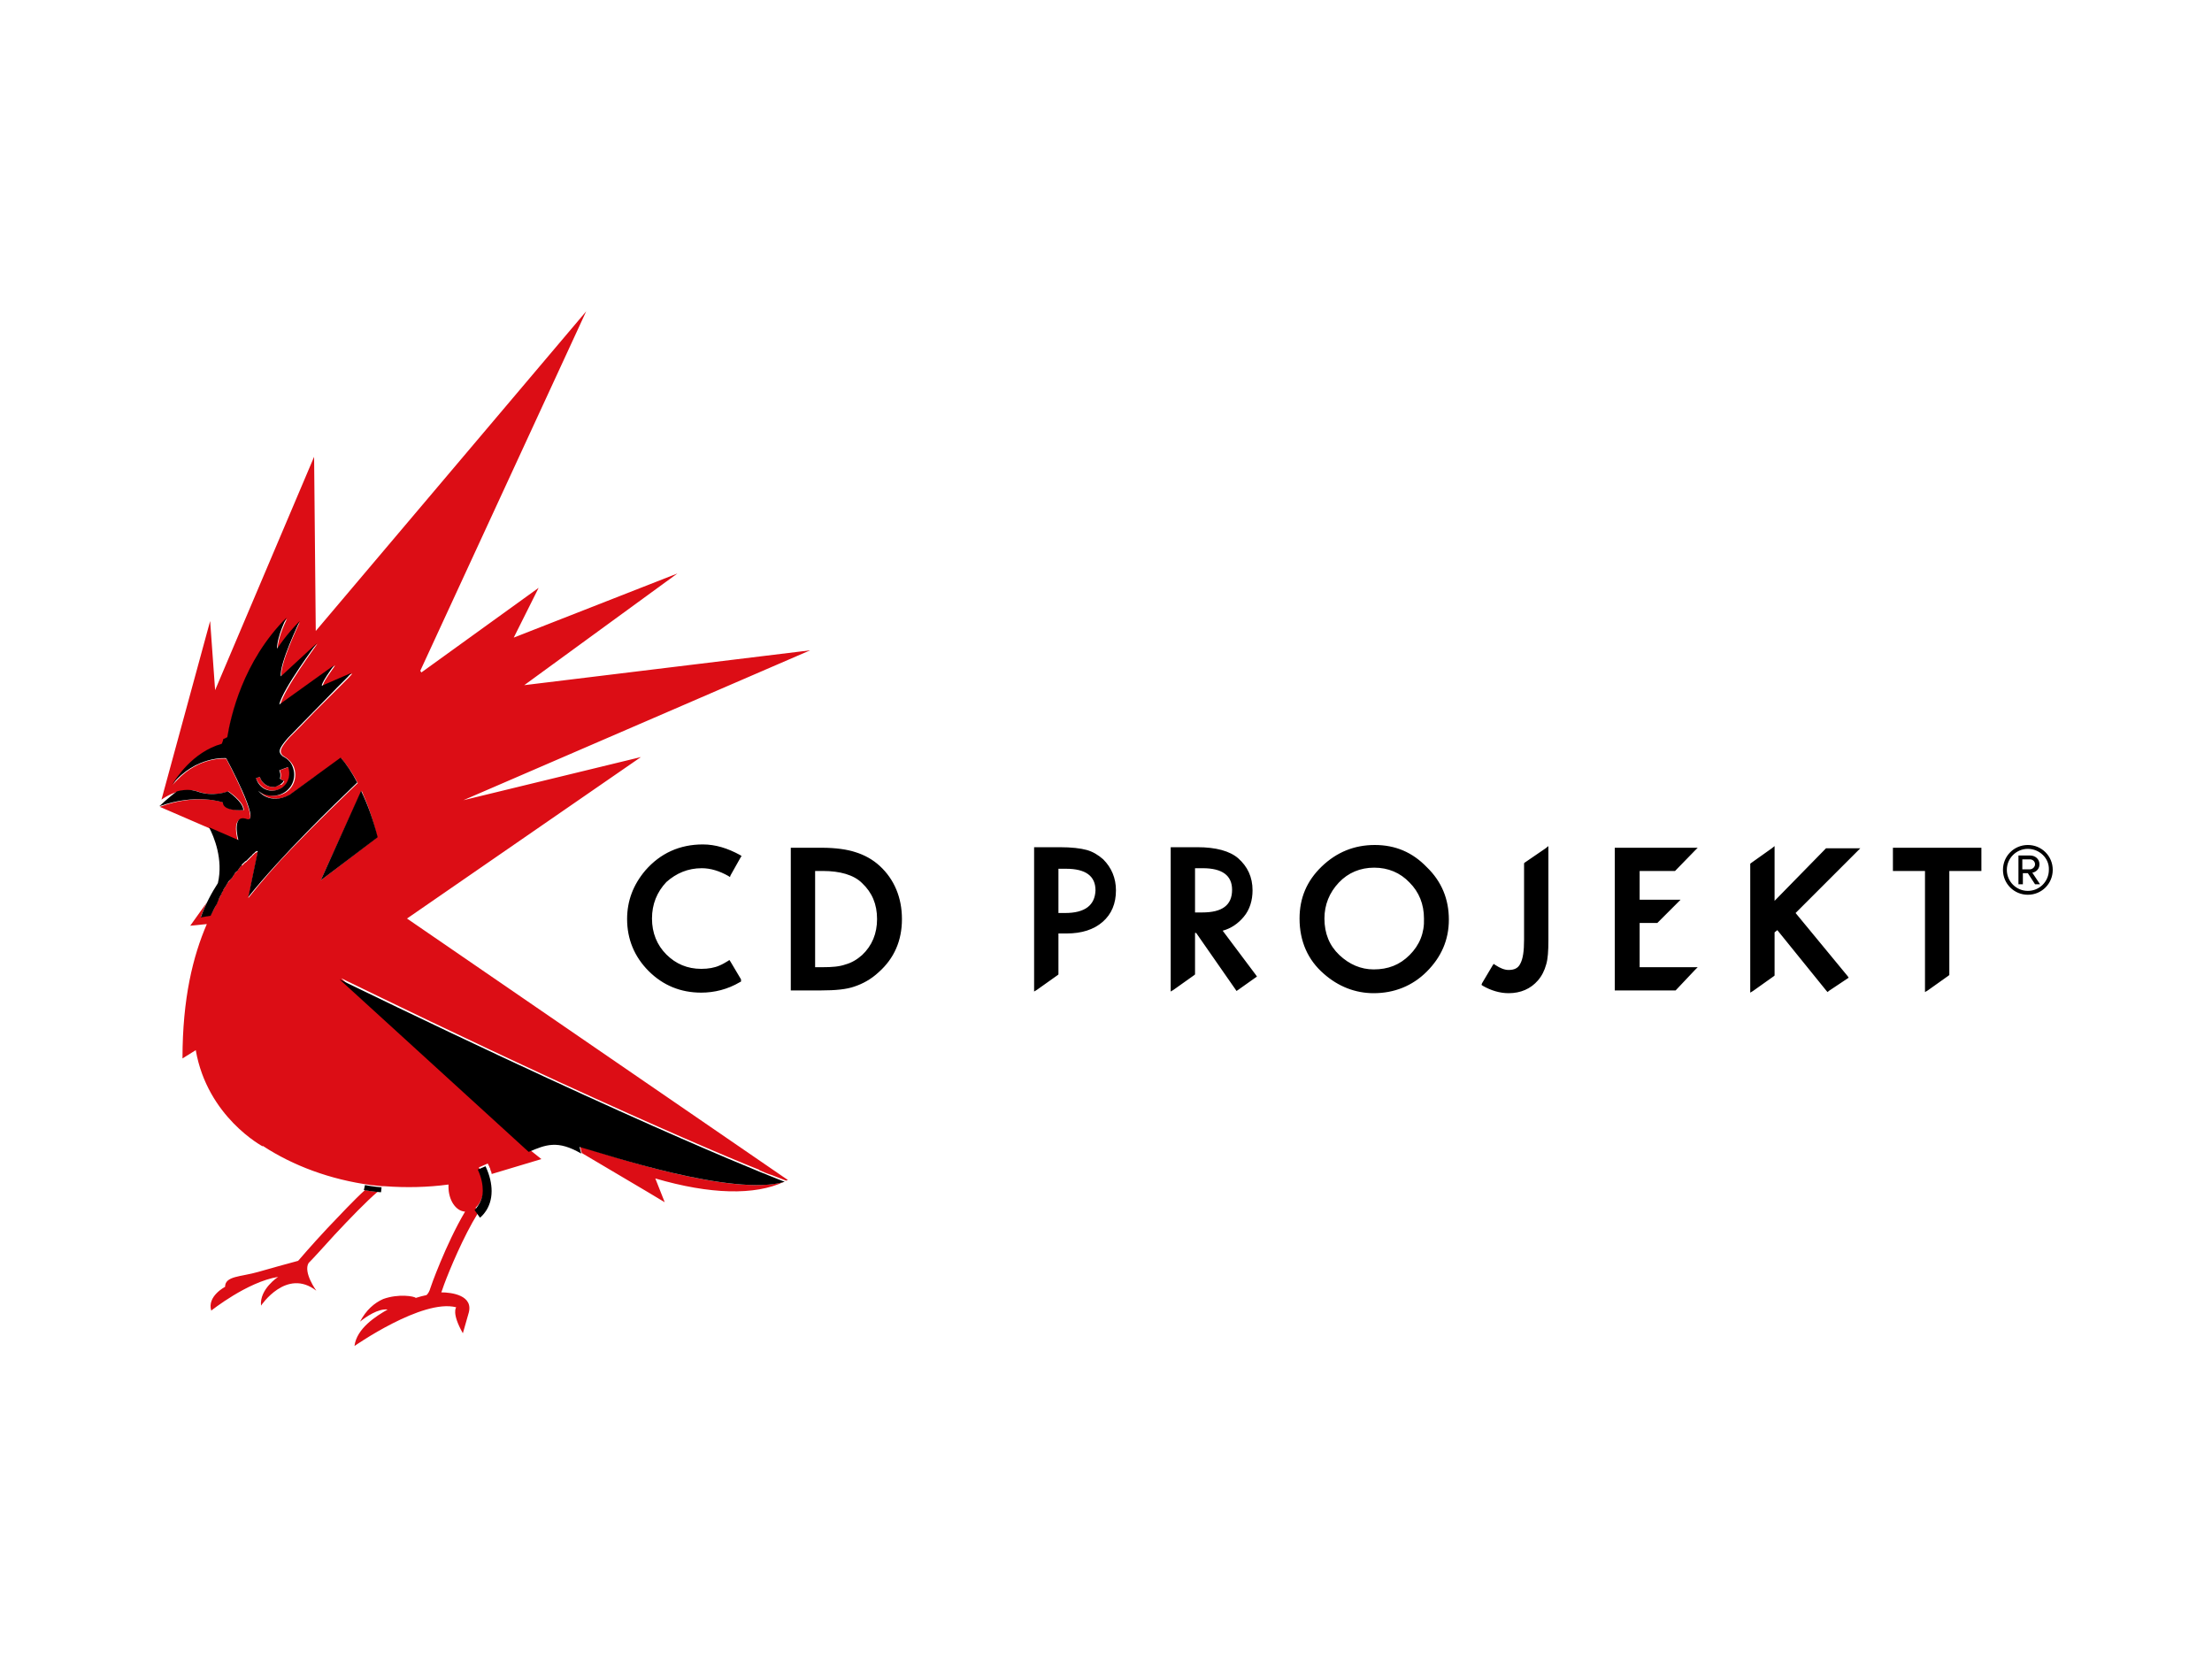
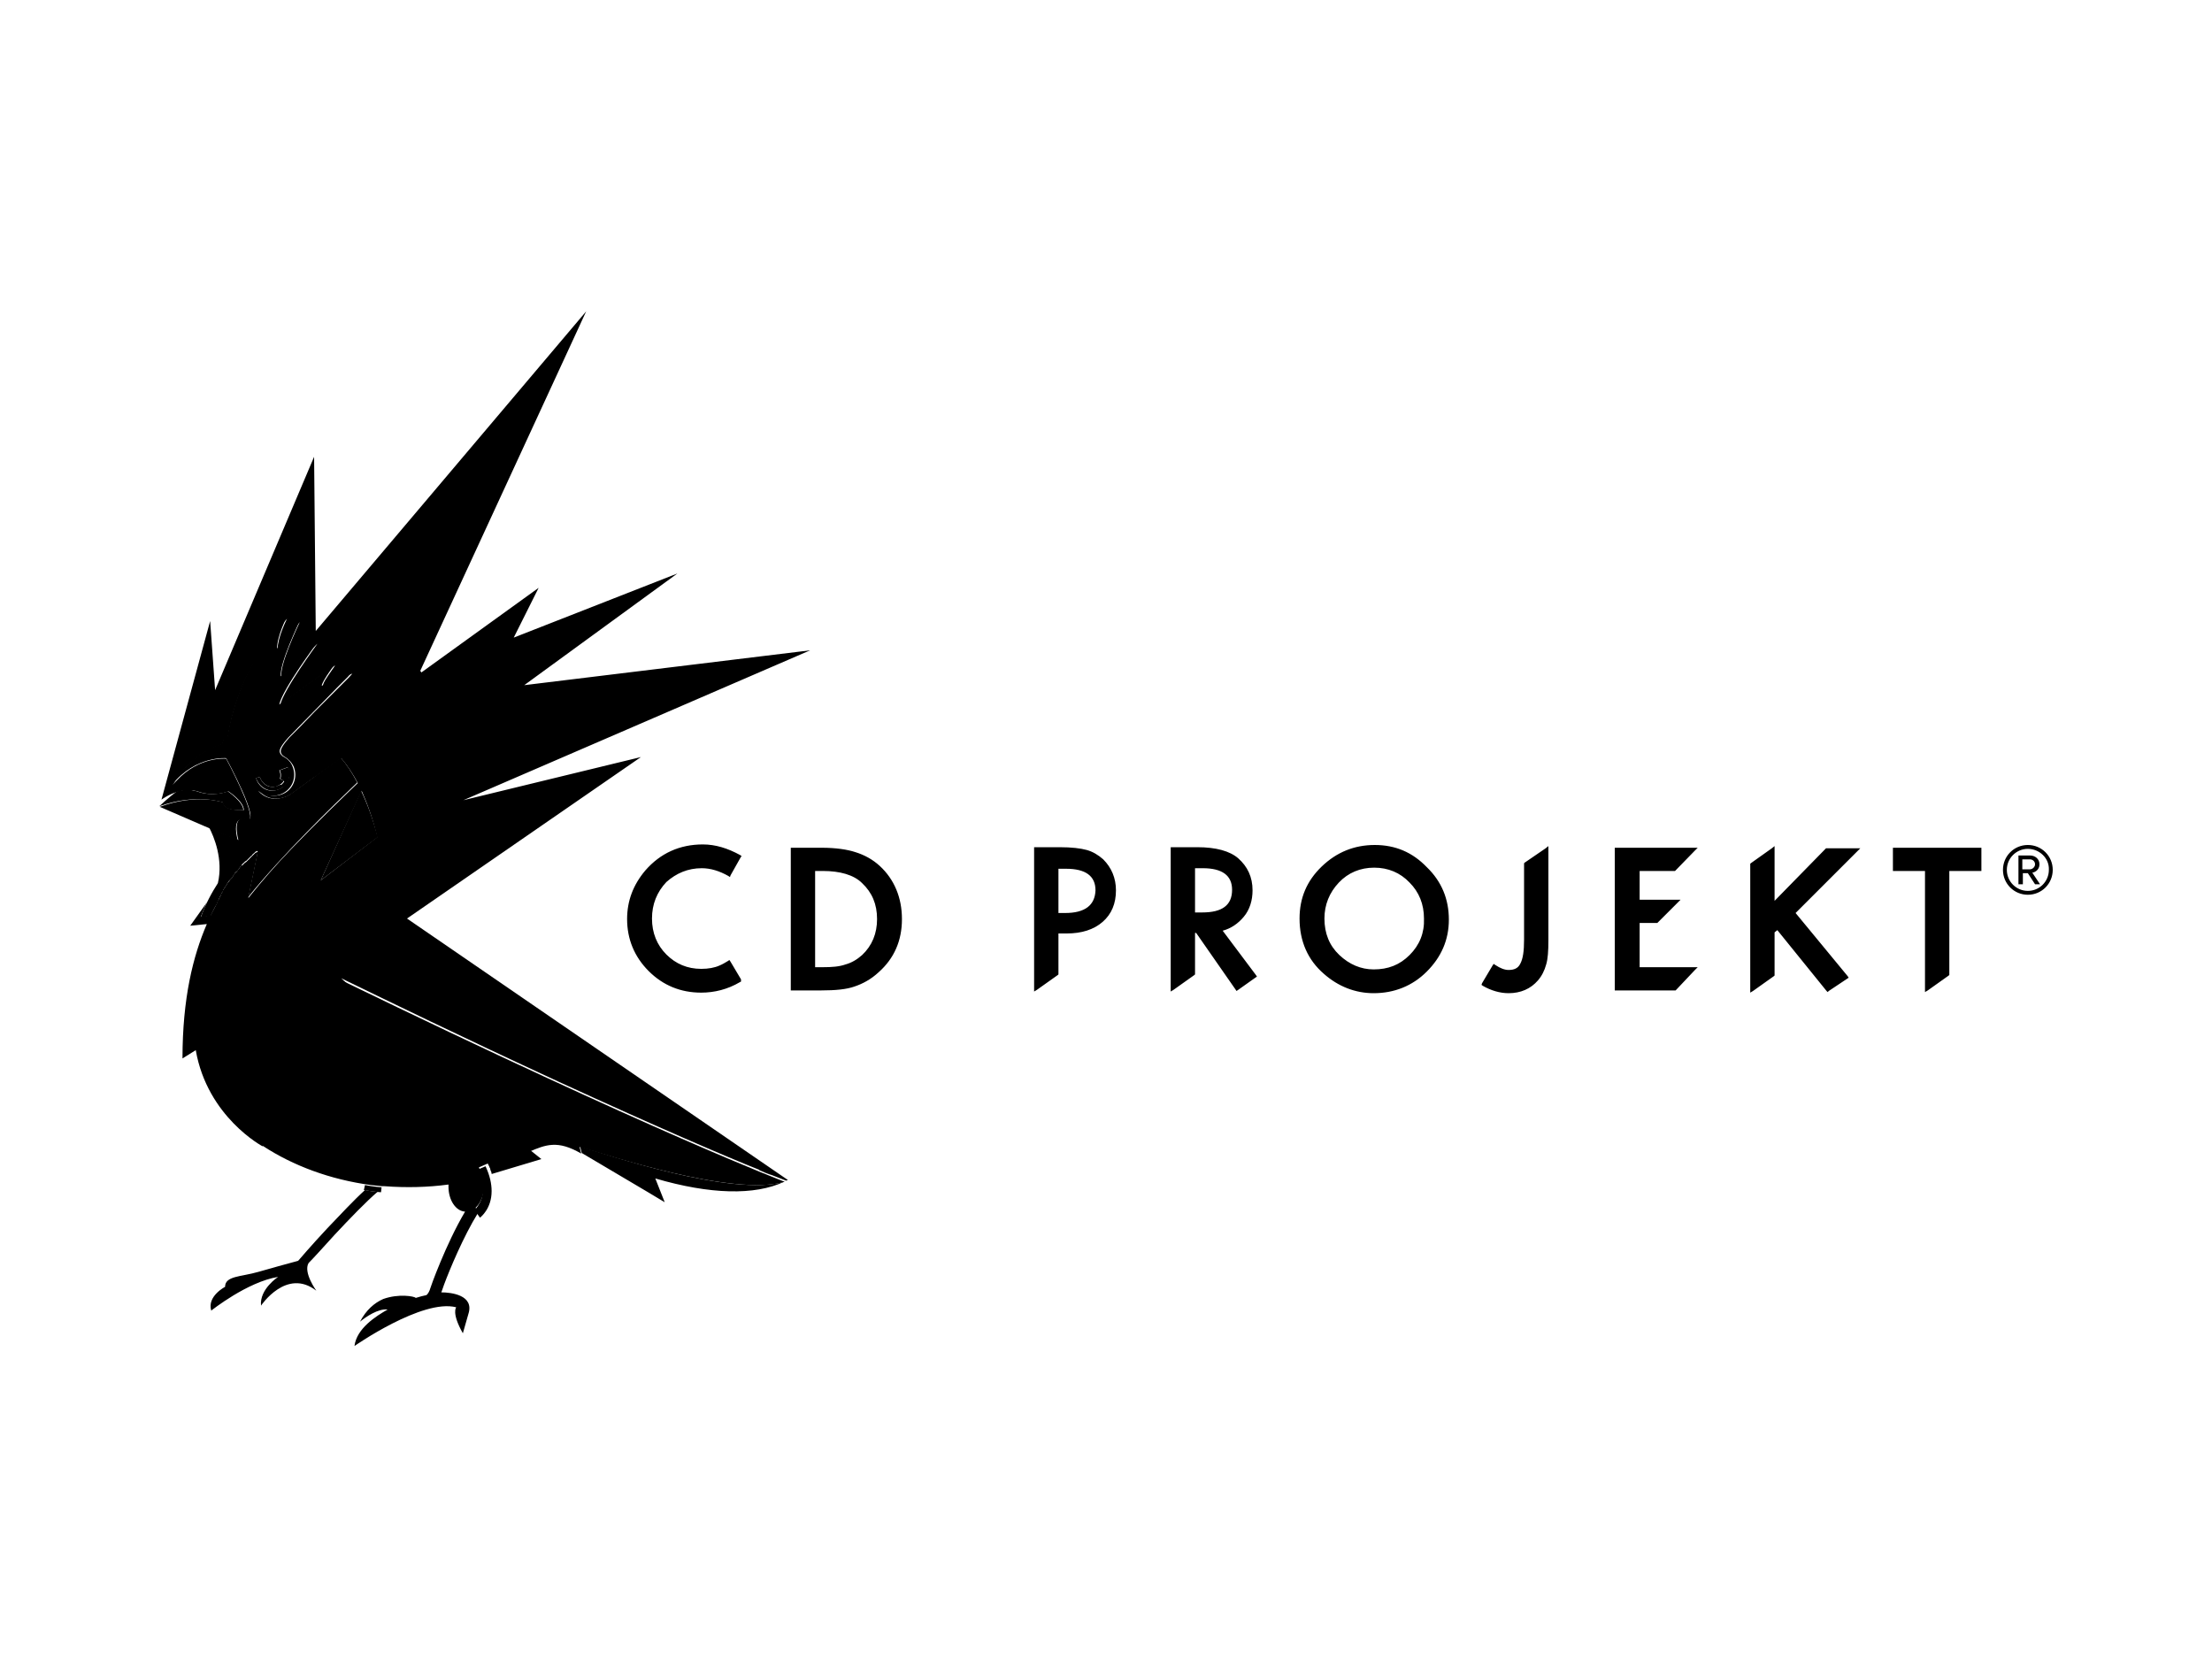
<svg xmlns="http://www.w3.org/2000/svg" version="1.1" id="logosvg.com" x="0px" y="0px" viewBox="0 0 400 300" style="enable-background:new 0 0 400 300;" xml:space="preserve">
  <style type="text/css">
	.st0{fill:#DC0D15;}
</style>
-   <path id="red" class="st0" d="M60.5,223.3c2.7-2.9,5.9-6.2,7.8-7.8c-0.5,0-1.4-0.1-2.3-0.3c-2,1.8-4.5,4.5-6.8,6.9  c-2.9,3.1-5.2,5.8-5.2,5.8c0,0-0.1,0.1-0.1,0.1c-1.9,0.5-5.1,1.4-7.2,2c-3.1,0.9-6,0.7-6,2.7c0,0-3.3,1.7-2.5,4.3  c0,0,6.5-5.2,12.1-6.1c0,0-3.4,2.2-3.1,5.2c0,0,4.6-6.9,10-2.7c0,0-2.4-3.3-1.4-5C56.7,227.5,58.5,225.5,60.5,223.3 M50.2,142.1  c-0.3,0.1-0.6,0.2-0.9,0.2c-1,0-1.8-0.6-2.2-1.5c0-0.1-0.1-0.2-0.1-0.3l-0.7,0.2c0.6,1.7,2.4,2.7,4,2.1c0.4-0.1,0.8-0.4,1.1-0.6  c0.9-0.8,1.2-2.2,0.8-3.5l-1.6,0.6c0.1,0.2,0.2,0.5,0.2,0.8c0,0.2,0,0.5-0.1,0.7l0.7,0.5c-0.1,0.2-0.3,0.4-0.5,0.6  C50.6,141.9,50.4,142,50.2,142.1 M115.9,136.9l-32.1,7.8v0l0,0l62.7-27.1l-51.7,6.3l27.7-20.2l-29.6,11.6l4.5-9l-21.2,15.3l-0.2-0.3  l30-65l-48.9,57.8l-0.3-31.5l-17.9,42.2L38,112.3l-8.8,32.3l0,0v0c0,0,1.2-0.9,2.8-1.4c0.1,0,0.3-0.1,0.4-0.1c0,0,0,0,0.1,0  c0.1,0,0.3-0.1,0.4-0.1c0,0,0,0,0.1,0c0.1,0,0.3,0,0.4-0.1v0c0.1,0,0.3,0,0.4,0h0.1c0.1,0,0.3,0,0.4,0c0,0,0,0,0,0  c0.1,0,0.2,0,0.4,0c0,0,0,0,0.1,0c0.1,0,0.3,0,0.4,0.1c0,0,0.1,0,0.1,0c0.1,0,0.3,0.1,0.4,0.1c3,1.1,5.6,0,5.6,0s2.8,1.8,2.8,3.4h0  v0c0,0-3.7,0.2-3.7-1.4c0,0-4.8-1.7-11.5,0.8l14.1,6.1c0-0.1-0.8-2.7,0.1-3.6c0.3-0.3,0.7-0.4,1.4-0.2c0.3,0.1,0.4,0.1,0.6,0  c1.1-1.1-4.2-11-4.2-11s-4.8-0.5-8.9,3.9c-0.3,0.3-0.6,0.6-0.8,0.9v0v0c0.4-0.7,1.8-2.9,4-4.7c1.3-1.1,3-2.1,5-2.7  c0.5-1.3-0.1-0.5,1-1.2c0,0,0,0,0,0c0.5-3.5,2.5-12.4,9.3-20c0.5-0.5,0.9-1,1.4-1.5c0,0-1.7,3.3-1.7,5.5c0-0.1,1.8-2.6,4.1-5v0  c0,0,0,0-0.1,0.1c-0.4,0.9-3.7,7.8-3.3,9.9c0,0,0,0,0,0l6.5-6c0,0,0,0,0,0c-0.2,0.3-6.1,8.3-6.7,11v0l9.9-7.1l0,0  c0,0.1-1.2,1.7-1.8,2.7c-0.4,0.7-0.4,0.9-0.4,1l0,0.1l5.3-2.3c0,0-0.2,0.3-0.6,0.7l-2,2l-0.5,0.5l-3.6,3.6l-0.1,0.1l-2.7,2.8  l-1.8,1.8c0,0-1.4,1.5-1.6,2.3c-0.2,0.8,0.6,1.2,0.6,1.2h0c0.7,0.4,1.3,1,1.7,1.8c0.2,0.5,0.3,1,0.3,1.5c0,1-0.4,2-1.1,2.7  c-0.7,0.7-1.7,1.1-2.8,1.1c-1,0-1.9-0.4-2.6-0.9c0.1,0.2,2.1,2.6,5.6,0.7l4.4-3.2l0.2-0.1l4.6-3.3c1.1,1.3,2.1,2.8,3,4.5  c-2.7,2.6-7.3,7-12,11.9c-2.8,2.9-5.5,6-7.8,8.9l1.6-7.7l0.1-0.6c0,0,0,0,0,0c0,0,0,0,0,0c0,0,0,0,0,0c0,0,0,0,0,0c0,0,0,0,0,0  c0,0,0,0-0.1,0c0,0,0,0,0,0c0,0,0,0-0.1,0c0,0,0,0-0.1,0.1c0,0,0,0-0.1,0c0,0,0,0-0.1,0.1c0,0,0,0.1-0.1,0.1c0,0-0.1,0.1-0.1,0.1  c0,0-0.1,0.1-0.1,0.1c0,0-0.1,0.1-0.1,0.1c0,0-0.1,0.1-0.1,0.1c0,0-0.1,0-0.1,0.1c0,0-0.1,0.1-0.1,0.1c0,0-0.1,0.1-0.1,0.1  c0,0-0.1,0.1-0.1,0.1c0,0-0.1,0.1-0.1,0.1c0,0.1-0.1,0.1-0.1,0.1c0,0-0.1,0.1-0.1,0.1c0,0-0.1,0.1-0.1,0.1c0,0,0,0,0,0  c0,0-0.1,0.1-0.2,0.2c0,0-0.1,0.1-0.1,0.1c-0.1,0-0.1,0.1-0.2,0.1c0,0-0.1,0.1-0.1,0.1c0,0.1-0.1,0.1-0.1,0.1c0,0,0,0-0.1,0.1  c0,0,0,0,0,0c0,0-0.1,0.1-0.1,0.1c0,0.1-0.1,0.1-0.1,0.1c0,0,0,0,0,0c0,0,0,0-0.1,0c0,0-0.1,0.1-0.1,0.1c-0.1,0.1-0.1,0.1-0.2,0.2  c0,0.1-0.1,0.1-0.1,0.2c-0.1,0.1-0.1,0.1-0.2,0.2c-0.1,0.1-0.1,0.1-0.1,0.2c-0.1,0.1-0.1,0.1-0.2,0.2c0,0.1-0.1,0.1-0.2,0.2  c-0.1,0.1-0.1,0.1-0.2,0.2c-0.1,0-0.1,0.1-0.1,0.2c-0.1,0.1-0.1,0.2-0.2,0.3c-0.1,0.1-0.1,0.1-0.1,0.2c-0.1,0.1-0.2,0.2-0.3,0.3  c0,0-0.1,0.1-0.1,0.1c-0.1,0.2-0.2,0.3-0.4,0.5l0,0c-0.1,0.2-0.2,0.3-0.3,0.5c0,0-0.1,0.1-0.1,0.2c-0.1,0.1-0.2,0.3-0.3,0.4  c0,0.1-0.1,0.1-0.1,0.2c-0.1,0.1-0.2,0.2-0.2,0.4c0,0.1-0.1,0.1-0.1,0.2c-0.1,0.1-0.2,0.3-0.2,0.4c0,0.1-0.1,0.2-0.1,0.2  c-0.1,0.1-0.1,0.3-0.2,0.4c0,0.1-0.1,0.2-0.1,0.2c-0.1,0.2-0.2,0.3-0.2,0.4c0,0.1-0.1,0.2-0.1,0.3c-0.4,0.7-0.7,1.4-1.1,2.1v0  l-1.8,0.3c0.4-0.9,0.7-1.8,1.1-2.6l-3,4.2l3-0.3c-2.5,5.8-4.4,13.4-4.4,24.3l2.4-1.5c2.1,12.1,12.1,17.4,12.1,17.4l0-0.1  c5.5,3.6,12.2,6.1,19.6,7.1c1,0.1,1.9,0.2,2,0.2c0,0,0,0,0,0c0.1,0,0.3,0,0.4,0c4,0.3,7.9,0.2,11.6-0.3c0,0.1,0,0.3,0,0.4  c0,2.4,1.3,4.4,3,4.5c-3.5,5.9-6.3,13.8-6.3,13.9c-0.1,0.4-0.4,1-0.7,1.2c-0.9,0.2-0.9,0.2-1.9,0.5l0,0c-0.3-0.3-3.1-0.8-5.9,0.2  c0,0,0,0,0,0c-1.6,0.7-3.1,2-4.2,4.1c1.1-0.9,3.3-2.4,5-2.2c-2.1,1.2-5.6,3.4-6,6.6c0,0,12.3-8.6,18.4-7c0,0-0.9,1,1.2,4.7l1-3.5  c1.1-3.4-3.1-3.9-4.9-3.9c0,0,0,0,0,0c0,0,0.2-0.5,0.5-1.4c1-2.7,3.5-8.7,6.1-12.9c0-0.1,0.1-0.2,0.1-0.3l-0.5-0.7  c0,0,0.4-0.4,0.6-0.7c0.4-0.6,0.8-1.5,0.9-2.8c0-1-0.2-2.2-0.9-3.8l1.6-0.7c0.1,0.2,0.2,0.4,0.3,0.6c0,0.1,0,0.1,0.1,0.2  c0,0.1,0.1,0.3,0.1,0.4c0,0.1,0,0.1,0.1,0.2c0,0.1,0.1,0.3,0.1,0.4c0,0,0,0.1,0,0.1l9-2.7l-2-1.6h0l-0.1-0.1l0,0l-34.1-31  c0,0,0,0,0,0l0,0c9.5,4.6,20.5,10,39.3,18.7c18.5,8.5,30.2,13.5,36.2,15.9c0.1,0,0.1,0.1,0.1,0.1h0c0.9,0.4,1.6,0.7,2.3,0.9  c1.3,0.5,2.5,1,2.6,1c0.1-0.1,0.2-0.1,0.3-0.1l-68.9-47.3L115.9,136.9z M68.2,151.4L68.2,151.4L58,159.2l7.4-16.2v0  C66.5,145.5,67.5,148.3,68.2,151.4L68.2,151.4z M104.9,207.3l0.3,1.2h0l12,7.1l3,1.8l-1.7-4.3c9.9,2.9,18,3.1,23.3,0.6c0,0,0,0,0,0  C132.5,216.5,109.4,208.7,104.9,207.3" />
+   <path id="red" className="st0" d="M60.5,223.3c2.7-2.9,5.9-6.2,7.8-7.8c-0.5,0-1.4-0.1-2.3-0.3c-2,1.8-4.5,4.5-6.8,6.9  c-2.9,3.1-5.2,5.8-5.2,5.8c0,0-0.1,0.1-0.1,0.1c-1.9,0.5-5.1,1.4-7.2,2c-3.1,0.9-6,0.7-6,2.7c0,0-3.3,1.7-2.5,4.3  c0,0,6.5-5.2,12.1-6.1c0,0-3.4,2.2-3.1,5.2c0,0,4.6-6.9,10-2.7c0,0-2.4-3.3-1.4-5C56.7,227.5,58.5,225.5,60.5,223.3 M50.2,142.1  c-0.3,0.1-0.6,0.2-0.9,0.2c-1,0-1.8-0.6-2.2-1.5c0-0.1-0.1-0.2-0.1-0.3l-0.7,0.2c0.6,1.7,2.4,2.7,4,2.1c0.4-0.1,0.8-0.4,1.1-0.6  c0.9-0.8,1.2-2.2,0.8-3.5l-1.6,0.6c0.1,0.2,0.2,0.5,0.2,0.8c0,0.2,0,0.5-0.1,0.7l0.7,0.5c-0.1,0.2-0.3,0.4-0.5,0.6  C50.6,141.9,50.4,142,50.2,142.1 M115.9,136.9l-32.1,7.8v0l0,0l62.7-27.1l-51.7,6.3l27.7-20.2l-29.6,11.6l4.5-9l-21.2,15.3l-0.2-0.3  l30-65l-48.9,57.8l-0.3-31.5l-17.9,42.2L38,112.3l-8.8,32.3l0,0v0c0,0,1.2-0.9,2.8-1.4c0.1,0,0.3-0.1,0.4-0.1c0,0,0,0,0.1,0  c0.1,0,0.3-0.1,0.4-0.1c0,0,0,0,0.1,0c0.1,0,0.3,0,0.4-0.1v0c0.1,0,0.3,0,0.4,0h0.1c0.1,0,0.3,0,0.4,0c0,0,0,0,0,0  c0.1,0,0.2,0,0.4,0c0,0,0,0,0.1,0c0.1,0,0.3,0,0.4,0.1c0,0,0.1,0,0.1,0c0.1,0,0.3,0.1,0.4,0.1c3,1.1,5.6,0,5.6,0s2.8,1.8,2.8,3.4h0  v0c0,0-3.7,0.2-3.7-1.4c0,0-4.8-1.7-11.5,0.8l14.1,6.1c0-0.1-0.8-2.7,0.1-3.6c0.3-0.3,0.7-0.4,1.4-0.2c0.3,0.1,0.4,0.1,0.6,0  c1.1-1.1-4.2-11-4.2-11s-4.8-0.5-8.9,3.9c-0.3,0.3-0.6,0.6-0.8,0.9v0v0c0.4-0.7,1.8-2.9,4-4.7c1.3-1.1,3-2.1,5-2.7  c0.5-1.3-0.1-0.5,1-1.2c0,0,0,0,0,0c0.5-3.5,2.5-12.4,9.3-20c0.5-0.5,0.9-1,1.4-1.5c0,0-1.7,3.3-1.7,5.5c0-0.1,1.8-2.6,4.1-5v0  c0,0,0,0-0.1,0.1c-0.4,0.9-3.7,7.8-3.3,9.9c0,0,0,0,0,0l6.5-6c0,0,0,0,0,0c-0.2,0.3-6.1,8.3-6.7,11v0l9.9-7.1l0,0  c0,0.1-1.2,1.7-1.8,2.7c-0.4,0.7-0.4,0.9-0.4,1l0,0.1l5.3-2.3c0,0-0.2,0.3-0.6,0.7l-2,2l-0.5,0.5l-3.6,3.6l-0.1,0.1l-2.7,2.8  l-1.8,1.8c0,0-1.4,1.5-1.6,2.3c-0.2,0.8,0.6,1.2,0.6,1.2h0c0.7,0.4,1.3,1,1.7,1.8c0.2,0.5,0.3,1,0.3,1.5c0,1-0.4,2-1.1,2.7  c-0.7,0.7-1.7,1.1-2.8,1.1c-1,0-1.9-0.4-2.6-0.9c0.1,0.2,2.1,2.6,5.6,0.7l4.4-3.2l0.2-0.1l4.6-3.3c1.1,1.3,2.1,2.8,3,4.5  c-2.7,2.6-7.3,7-12,11.9c-2.8,2.9-5.5,6-7.8,8.9l1.6-7.7l0.1-0.6c0,0,0,0,0,0c0,0,0,0,0,0c0,0,0,0,0,0c0,0,0,0,0,0c0,0,0,0,0,0  c0,0,0,0-0.1,0c0,0,0,0,0,0c0,0,0,0-0.1,0c0,0,0,0-0.1,0.1c0,0,0,0-0.1,0c0,0,0,0-0.1,0.1c0,0,0,0.1-0.1,0.1c0,0-0.1,0.1-0.1,0.1  c0,0-0.1,0.1-0.1,0.1c0,0-0.1,0.1-0.1,0.1c0,0-0.1,0.1-0.1,0.1c0,0-0.1,0-0.1,0.1c0,0-0.1,0.1-0.1,0.1c0,0-0.1,0.1-0.1,0.1  c0,0-0.1,0.1-0.1,0.1c0,0-0.1,0.1-0.1,0.1c0,0.1-0.1,0.1-0.1,0.1c0,0-0.1,0.1-0.1,0.1c0,0-0.1,0.1-0.1,0.1c0,0,0,0,0,0  c0,0-0.1,0.1-0.2,0.2c0,0-0.1,0.1-0.1,0.1c-0.1,0-0.1,0.1-0.2,0.1c0,0-0.1,0.1-0.1,0.1c0,0.1-0.1,0.1-0.1,0.1c0,0,0,0-0.1,0.1  c0,0,0,0,0,0c0,0-0.1,0.1-0.1,0.1c0,0.1-0.1,0.1-0.1,0.1c0,0,0,0,0,0c0,0,0,0-0.1,0c0,0-0.1,0.1-0.1,0.1c-0.1,0.1-0.1,0.1-0.2,0.2  c0,0.1-0.1,0.1-0.1,0.2c-0.1,0.1-0.1,0.1-0.2,0.2c-0.1,0.1-0.1,0.1-0.1,0.2c-0.1,0.1-0.1,0.1-0.2,0.2c0,0.1-0.1,0.1-0.2,0.2  c-0.1,0.1-0.1,0.1-0.2,0.2c-0.1,0-0.1,0.1-0.1,0.2c-0.1,0.1-0.1,0.2-0.2,0.3c-0.1,0.1-0.1,0.1-0.1,0.2c-0.1,0.1-0.2,0.2-0.3,0.3  c0,0-0.1,0.1-0.1,0.1c-0.1,0.2-0.2,0.3-0.4,0.5l0,0c-0.1,0.2-0.2,0.3-0.3,0.5c0,0-0.1,0.1-0.1,0.2c-0.1,0.1-0.2,0.3-0.3,0.4  c0,0.1-0.1,0.1-0.1,0.2c-0.1,0.1-0.2,0.2-0.2,0.4c0,0.1-0.1,0.1-0.1,0.2c-0.1,0.1-0.2,0.3-0.2,0.4c0,0.1-0.1,0.2-0.1,0.2  c-0.1,0.1-0.1,0.3-0.2,0.4c0,0.1-0.1,0.2-0.1,0.2c-0.1,0.2-0.2,0.3-0.2,0.4c0,0.1-0.1,0.2-0.1,0.3c-0.4,0.7-0.7,1.4-1.1,2.1v0  l-1.8,0.3c0.4-0.9,0.7-1.8,1.1-2.6l-3,4.2l3-0.3c-2.5,5.8-4.4,13.4-4.4,24.3l2.4-1.5c2.1,12.1,12.1,17.4,12.1,17.4l0-0.1  c5.5,3.6,12.2,6.1,19.6,7.1c1,0.1,1.9,0.2,2,0.2c0,0,0,0,0,0c0.1,0,0.3,0,0.4,0c4,0.3,7.9,0.2,11.6-0.3c0,0.1,0,0.3,0,0.4  c0,2.4,1.3,4.4,3,4.5c-3.5,5.9-6.3,13.8-6.3,13.9c-0.1,0.4-0.4,1-0.7,1.2c-0.9,0.2-0.9,0.2-1.9,0.5l0,0c-0.3-0.3-3.1-0.8-5.9,0.2  c0,0,0,0,0,0c-1.6,0.7-3.1,2-4.2,4.1c1.1-0.9,3.3-2.4,5-2.2c-2.1,1.2-5.6,3.4-6,6.6c0,0,12.3-8.6,18.4-7c0,0-0.9,1,1.2,4.7l1-3.5  c1.1-3.4-3.1-3.9-4.9-3.9c0,0,0,0,0,0c0,0,0.2-0.5,0.5-1.4c1-2.7,3.5-8.7,6.1-12.9c0-0.1,0.1-0.2,0.1-0.3l-0.5-0.7  c0,0,0.4-0.4,0.6-0.7c0.4-0.6,0.8-1.5,0.9-2.8c0-1-0.2-2.2-0.9-3.8l1.6-0.7c0.1,0.2,0.2,0.4,0.3,0.6c0,0.1,0,0.1,0.1,0.2  c0,0.1,0.1,0.3,0.1,0.4c0,0.1,0,0.1,0.1,0.2c0,0.1,0.1,0.3,0.1,0.4c0,0,0,0.1,0,0.1l9-2.7l-2-1.6h0l-0.1-0.1l0,0l-34.1-31  c0,0,0,0,0,0l0,0c9.5,4.6,20.5,10,39.3,18.7c18.5,8.5,30.2,13.5,36.2,15.9c0.1,0,0.1,0.1,0.1,0.1h0c0.9,0.4,1.6,0.7,2.3,0.9  c1.3,0.5,2.5,1,2.6,1c0.1-0.1,0.2-0.1,0.3-0.1l-68.9-47.3L115.9,136.9z M68.2,151.4L68.2,151.4L58,159.2l7.4-16.2v0  C66.5,145.5,67.5,148.3,68.2,151.4L68.2,151.4z M104.9,207.3l0.3,1.2h0l12,7.1l3,1.8l-1.7-4.3c9.9,2.9,18,3.1,23.3,0.6c0,0,0,0,0,0  C132.5,216.5,109.4,208.7,104.9,207.3" />
  <path id="black" d="M40.3,145.1c0,1.7,3.7,1.4,3.7,1.4c0-1.5-2.8-3.4-2.8-3.4s-2.6,1.1-5.6,0c-1.2-0.4-2.5-0.3-3.6,0  c-1.4,1-3.2,2.7-3.2,2.7C35.5,143.4,40.3,145.1,40.3,145.1 M65.3,143L58,159.2l10.3-7.8C67.5,148.3,66.5,145.5,65.3,143   M141.9,213.7c0,0-23.1-8.7-80.5-36.6l34.2,31.2h0c3.1-1.3,5.2-2.2,9.5,0.3l-0.3-1.2C109.4,208.7,132.6,216.5,141.9,213.7   M86.4,211.5c0.7,1.5,0.9,2.8,0.9,3.8c0,1.3-0.5,2.2-0.9,2.8c-0.2,0.3-0.5,0.7-0.6,0.7l1,1.4c0.1-0.1,2.1-1.6,2.1-4.8  c0-1.3-0.3-2.8-1.1-4.5L86.4,211.5z M65.8,215.2c1.6,0.3,3.1,0.4,3.1,0.4l0.1-0.9c0,0-1.5-0.1-3-0.4L65.8,215.2z M64.6,141.5  c-0.9-1.7-1.9-3.3-3-4.5l-9.2,6.7c-3.7,2-5.7-0.7-5.7-0.7c0.7,0.6,1.6,0.9,2.6,0.9c2.2,0,3.9-1.7,3.9-3.8c0-0.5-0.1-1-0.3-1.5  c-0.3-0.8-0.9-1.4-1.7-1.8l0,0c0,0-0.8-0.5-0.6-1.2c0.2-0.8,1.6-2.3,1.6-2.3l0,0l4.5-4.6l0.1-0.1l4.1-4.2l2-2  c0.4-0.4,0.6-0.7,0.6-0.7l-5.3,2.3c0,0-0.1-0.1,0.4-1c0.5-0.9,1.8-2.7,1.8-2.7l-9.9,7.1c0.6-2.8,6.8-11.1,6.8-11.1l-6.5,6  c-0.4-2.1,3.4-10,3.4-10c-2.4,2.4-4.1,5-4.1,5c0-2.3,1.7-5.6,1.7-5.6c-7.9,7.9-10.1,17.9-10.7,21.6c-1.2,0.7-0.4-0.2-1,1.2  c-5.3,1.5-8.3,6.3-9,7.4c4.3-5.3,9.8-4.8,9.8-4.8s6.5,12,3.7,11c-2.8-1-1.5,3.8-1.5,3.8l-5.3-2.3c0.9,1.7,2.6,5.8,1.6,10.1  c-1.1,1.7-2.2,3.7-3.1,6.2l1.8-0.3c0.4-0.8,0.7-1.5,1.1-2.1c0.1-0.1,0.1-0.2,0.1-0.3c0.1-0.1,0.1-0.3,0.2-0.4c0-0.1,0.1-0.2,0.1-0.3  c0.1-0.1,0.1-0.3,0.2-0.4c0.1-0.1,0.1-0.2,0.1-0.2c0.1-0.1,0.2-0.3,0.2-0.4c0-0.1,0.1-0.1,0.1-0.2c0.1-0.1,0.2-0.3,0.2-0.4  c0-0.1,0.1-0.1,0.1-0.2c0.1-0.1,0.2-0.3,0.3-0.4c0-0.1,0.1-0.1,0.1-0.2c0.1-0.2,0.2-0.3,0.3-0.5c0,0,0,0,0,0  c0.1-0.2,0.2-0.3,0.4-0.5c0,0,0.1-0.1,0.1-0.1c0.1-0.1,0.2-0.2,0.3-0.3c0-0.1,0.1-0.1,0.1-0.2c0.1-0.1,0.1-0.2,0.2-0.3  c0.1-0.1,0.1-0.1,0.1-0.2c0.1-0.1,0.1-0.2,0.2-0.2c0-0.1,0.1-0.1,0.2-0.2c0.1-0.1,0.1-0.1,0.2-0.2c0.1-0.1,0.1-0.1,0.1-0.2  c0.1-0.1,0.1-0.1,0.2-0.2c0-0.1,0.1-0.1,0.1-0.2c0.1-0.1,0.1-0.1,0.2-0.2c0.1,0,0.1-0.1,0.1-0.2c0.1-0.1,0.1-0.1,0.2-0.2  c0-0.1,0.1-0.1,0.1-0.1c0.1-0.1,0.1-0.1,0.2-0.2c0,0,0.1-0.1,0.1-0.1c0,0,0.1-0.1,0.2-0.1c0,0,0.1-0.1,0.1-0.1  c0.1-0.1,0.1-0.1,0.2-0.2c0,0,0.1-0.1,0.1-0.1c0.1-0.1,0.2-0.2,0.2-0.2c0,0,0.1-0.1,0.1-0.1c0,0,0.1-0.1,0.1-0.1  c0,0,0.1-0.1,0.1-0.1c0,0,0.1-0.1,0.1-0.1c0,0,0.1,0,0.1-0.1c0,0,0.1-0.1,0.1-0.1c0,0,0-0.1,0.1-0.1c0,0,0.1-0.1,0.1-0.1  c0,0,0.1,0,0.1-0.1c0,0,0.1,0,0.1-0.1c0,0,0,0,0.1-0.1c0,0,0.1,0,0.1,0c0,0,0,0,0.1-0.1c0,0,0,0,0.1,0c0,0,0,0,0,0c0,0,0,0,0.1,0  c0,0,0,0,0,0c0,0,0,0,0,0c0,0,0,0,0,0c0,0,0,0,0,0c0,0,0,0,0,0l-0.1,0.6l-1.6,7.7C51,154.6,60.3,145.6,64.6,141.5 M46.3,140.7  l0.7-0.2c0,0.1,0.1,0.2,0.1,0.3c0.4,0.9,1.3,1.5,2.2,1.5c0.3,0,0.6,0,0.9-0.2c0.5-0.2,0.9-0.5,1.1-0.9l-0.7-0.4  c0.1-0.2,0.1-0.4,0.1-0.7c0-0.3-0.1-0.5-0.2-0.8l1.6-0.6c0.6,1.7-0.2,3.6-1.9,4.1C48.6,143.4,46.8,142.5,46.3,140.7 M196.5,153.7  c-1.1-0.3-2.7-0.5-4.9-0.5H187v26.1l0.5-0.3l3.8-2.7l0.1-0.1v-7.4h1.5c2.7,0,4.9-0.7,6.5-2.1c1.6-1.4,2.4-3.3,2.4-5.7  c0-2.2-0.8-4.1-2.3-5.6C198.6,154.6,197.6,154,196.5,153.7 M192.6,165.1h-1.2v-8h1.4c3.5,0,5.3,1.3,5.3,3.9  C198,163.7,196.2,165.1,192.6,165.1 M221.1,168.3c1.5-0.4,2.8-1.3,3.8-2.5c1.1-1.3,1.6-3,1.6-4.8c0-2.4-0.9-4.3-2.6-5.8  c-1.5-1.3-4-2-7.4-2h-4.8v26.1l0.5-0.3l3.8-2.7l0.1-0.1v-7.5h0.2l7.1,10.2l0.2,0.3l0.3-0.2l3.1-2.2l0.3-0.2l-0.2-0.3L221.1,168.3z   M216.1,165.1v-0.3v-7.4v-0.4h1.4c3.5,0,5.3,1.3,5.3,3.9c0,2.8-1.8,4.1-5.4,4.1H216.1z M154.7,154.1c-1.5-0.5-3.6-0.8-6.1-0.8H143  v25.8h5.5c2.6,0,4.6-0.2,6-0.7c1.5-0.5,3-1.3,4.4-2.6c2.8-2.5,4.2-5.7,4.2-9.6c0-3.9-1.4-7.2-4-9.6  C157.8,155.4,156.3,154.6,154.7,154.1 M155.9,172.7c-0.9,0.8-1.9,1.4-3,1.7c-1.1,0.4-2.5,0.5-4.1,0.5h-1.4v-17.4h1.4  c3.1,0,5.6,0.7,7.1,2.2c1.8,1.7,2.7,3.8,2.7,6.5C158.6,168.8,157.7,171,155.9,172.7 M126.9,157c1.6,0,3.2,0.5,4.8,1.4l0.3,0.2  l0.1-0.3l1.8-3.2l0.2-0.3l-0.3-0.2c-2.2-1.2-4.4-1.9-6.7-1.9c-4.2,0-7.7,1.6-10.4,4.7c-2.2,2.6-3.3,5.5-3.3,8.8  c0,3.6,1.3,6.8,3.9,9.4c2.6,2.6,5.8,3.9,9.5,3.9c2.4,0,4.8-0.6,7-1.9l0.2-0.1v-0.3l0-0.1l-1.9-3.2l-0.2-0.3l-0.3,0.2  c-0.5,0.3-1,0.6-1.5,0.8c-0.9,0.4-2,0.6-3.3,0.6c-2.5,0-4.6-0.9-6.3-2.6c-1.7-1.7-2.6-3.9-2.6-6.5c0-2.6,0.9-4.8,2.6-6.6  C122.3,157.9,124.4,157,126.9,157 M342.3,157.5h5.8v21.9l0.5-0.3l3.8-2.7l0.1-0.1v-18.8h5.8v-4.2h-16V157.5z M248.6,152.8  c-3.7,0-6.9,1.3-9.6,3.9c-2.7,2.6-4,5.7-4,9.4c0,4.1,1.5,7.5,4.4,10c2.6,2.3,5.7,3.5,9,3.5c3.7,0,7-1.3,9.6-3.9c2.6-2.6,4-5.7,4-9.4  c0-3.7-1.3-6.9-4-9.5C255.4,154.1,252.3,152.8,248.6,152.8 M254.9,172.7c-1.8,1.8-3.9,2.6-6.5,2.6c-2.3,0-4.4-0.9-6.2-2.6  c-1.8-1.7-2.7-3.9-2.7-6.6c0-2.5,0.9-4.7,2.6-6.5c1.7-1.8,3.9-2.7,6.4-2.7c2.5,0,4.7,0.9,6.4,2.7c1.7,1.7,2.6,3.9,2.6,6.5  C257.6,168.7,256.7,170.9,254.9,172.7 M330.2,153.4l-9.3,9.5V153l-0.5,0.4l-3.8,2.7l-0.1,0.1v23.3l0.5-0.3l3.8-2.7l0.1-0.1v-7.8  l0.5-0.4l8.9,11l0.2,0.2l0.2-0.2l3.3-2.2l0.3-0.2l-0.2-0.3l-9.4-11.4l11.2-11.2l0.5-0.5h-6L330.2,153.4z M275.7,156l-0.1,0.1v13.8  c0,2.1-0.2,3.5-0.7,4.4c-0.4,0.8-1.1,1.1-2.1,1.1c-0.7,0-1.5-0.3-2.4-0.9l-0.3-0.2l-0.2,0.3l-1.9,3.2l-0.1,0.3l0.3,0.2  c1.4,0.8,3,1.3,4.6,1.3c2.2,0,4-0.8,5.3-2.3c0.7-0.8,1.2-1.8,1.5-2.9c0.3-1,0.4-2.4,0.4-4.4V153l-0.5,0.4L275.7,156z M302.9,157.5  L302.9,157.5l3.6-3.7l0.5-0.5h-15v25.8H303l0.1-0.1l3.4-3.6l0.5-0.5h-10.5v-8h3.2l0.1-0.1l3.6-3.6l0.5-0.5h-7.4v-5.2H302.9z   M366.7,161.8c-2.5,0-4.5-2-4.5-4.5c0-2.5,2-4.5,4.5-4.5c2.5,0,4.5,2,4.5,4.5C371.2,159.8,369.2,161.8,366.7,161.8 M366.7,153.5  c-2.1,0-3.8,1.7-3.8,3.8c0,2.1,1.7,3.8,3.8,3.8c2.1,0,3.8-1.7,3.8-3.8C370.6,155.2,368.8,153.5,366.7,153.5 M368,159.9l-1.3-2h-0.9  v2H365v-5.2h2.1c0.9,0,1.7,0.6,1.7,1.6c0,1.1-1,1.5-1.3,1.5l1.4,2.1H368z M367.1,155.4h-1.4v1.8h1.4c0.4,0,0.9-0.4,0.9-0.9  C368,155.7,367.5,155.4,367.1,155.4" />
</svg>
